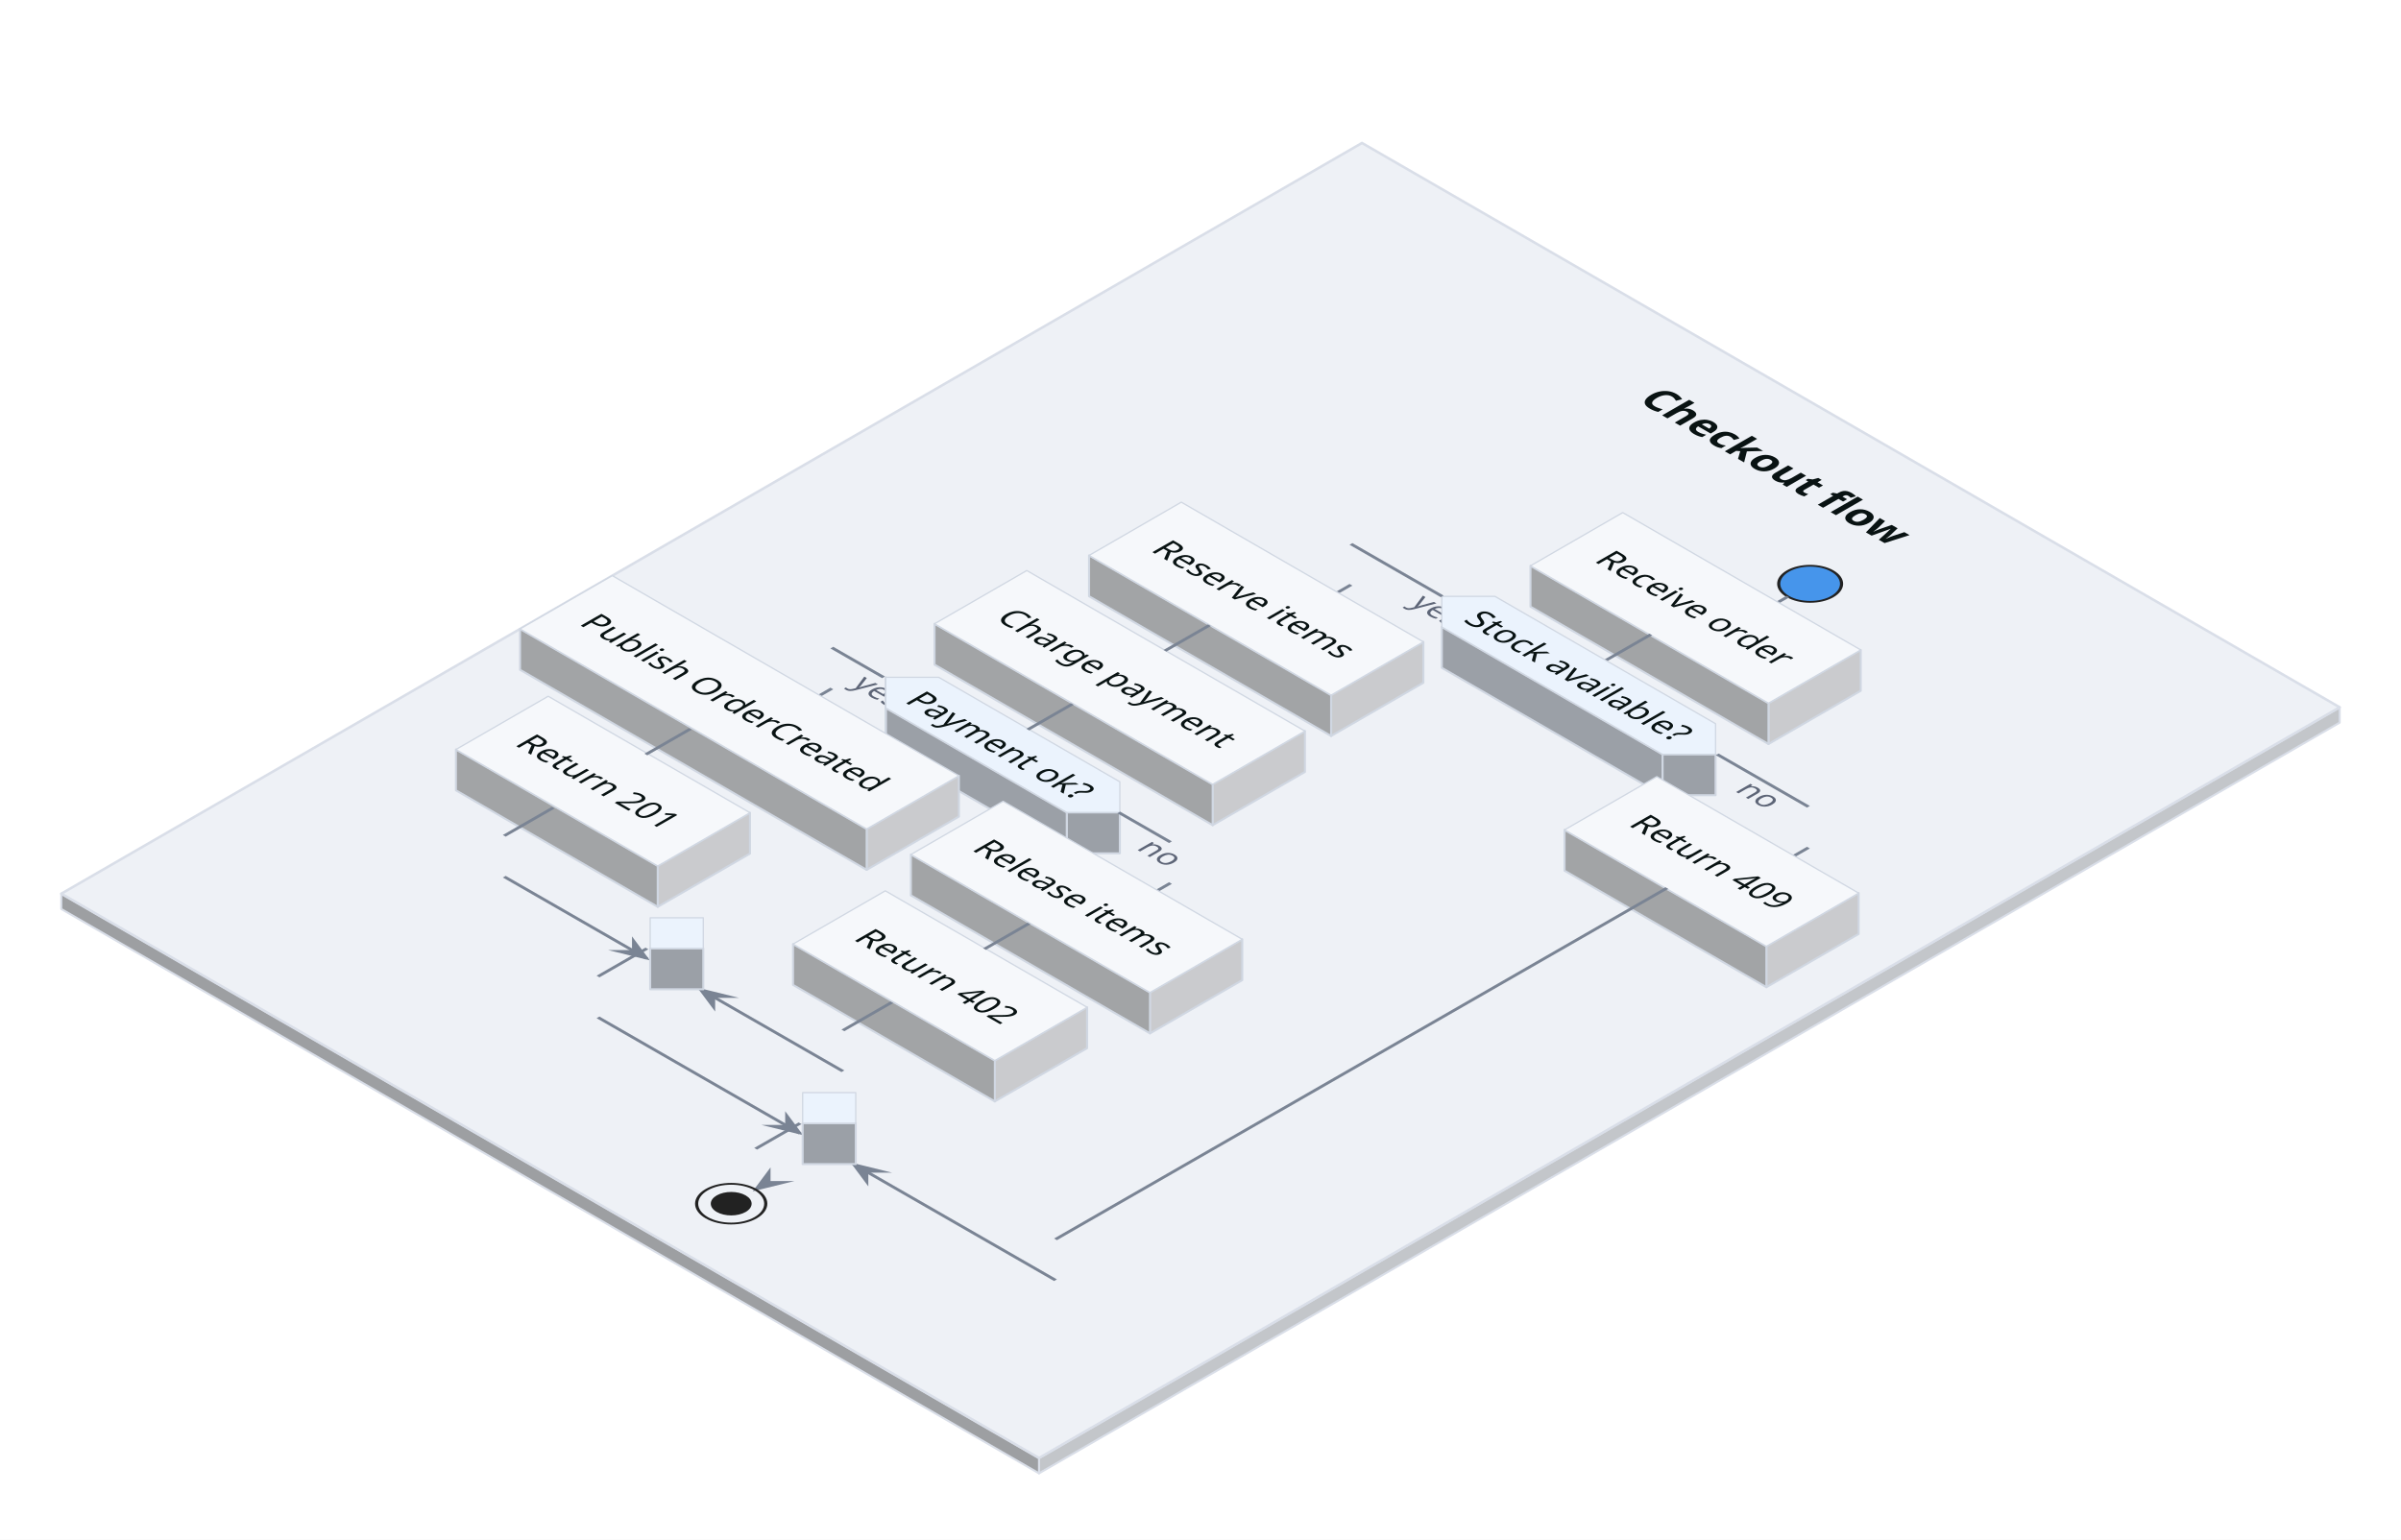
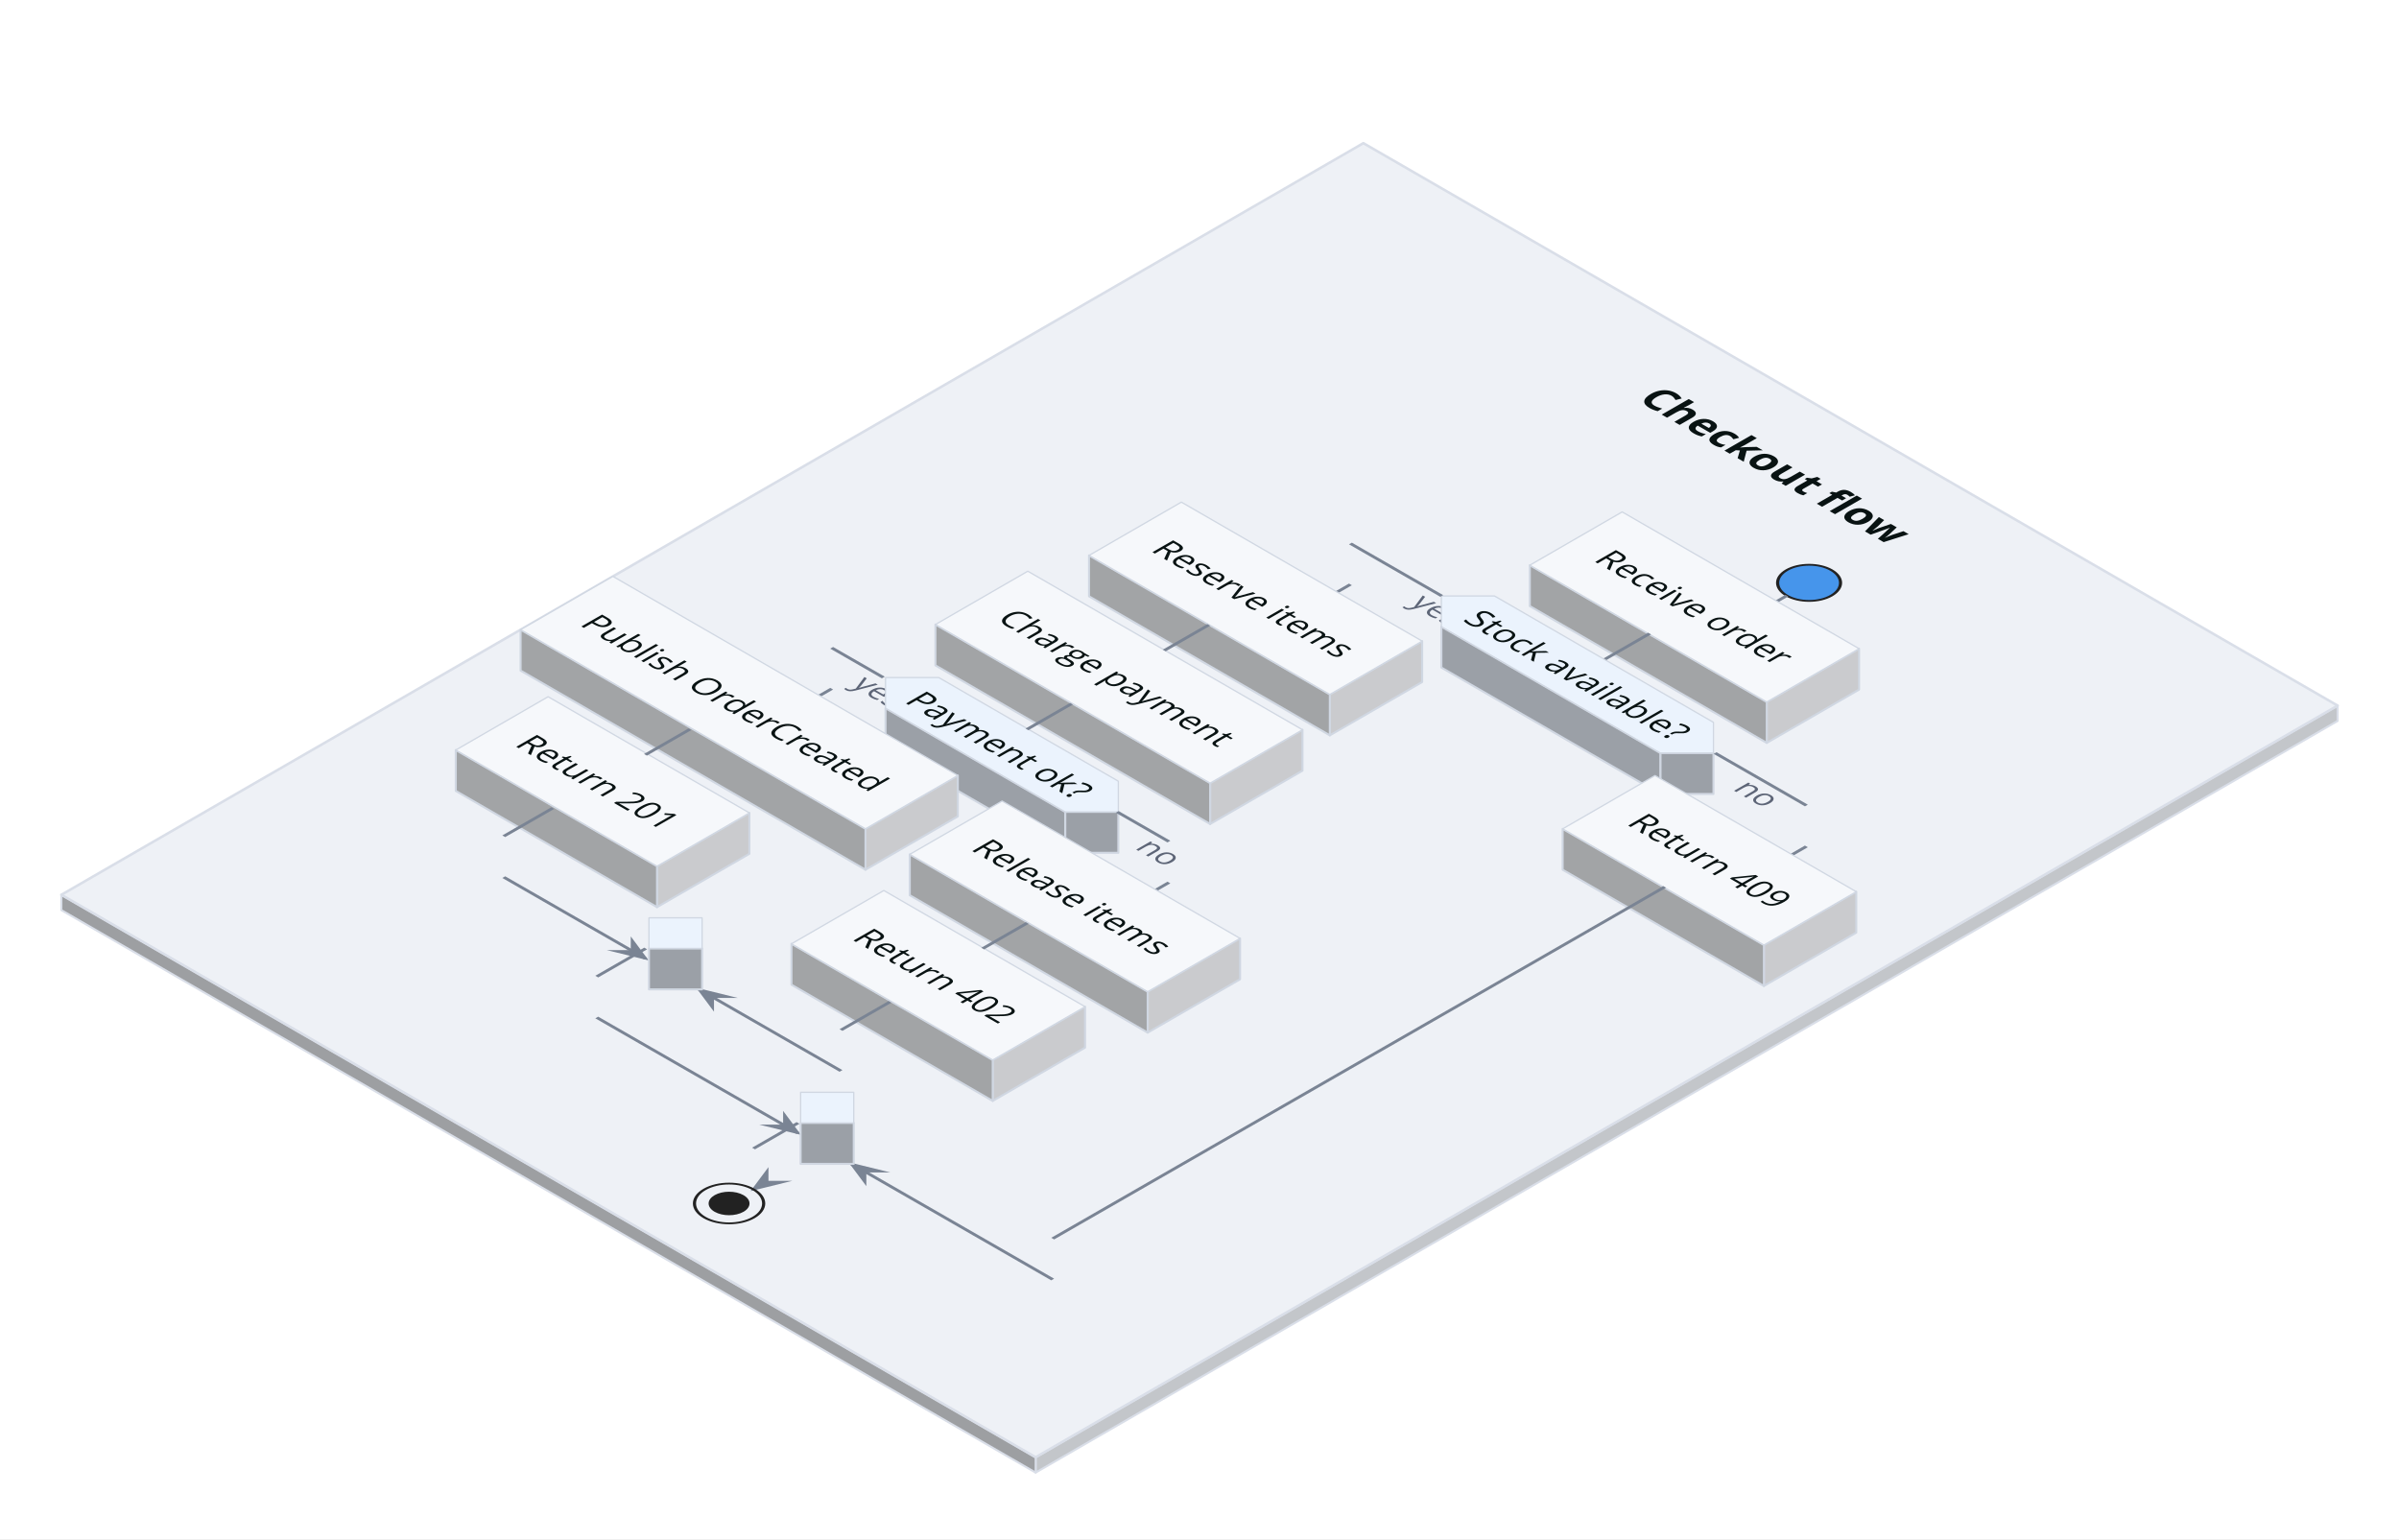
- <svg xmlns="http://www.w3.org/2000/svg" viewBox="-533.22 -56 940.01 603" width="940.01" height="603">
-   <rect x="-533.22" y="-56" width="940.01" height="603" fill="#ffffff" />
+ <svg xmlns="http://www.w3.org/2000/svg" viewBox="-533.22 -56 938.27 602" width="938.27" height="602">
+   <rect x="-533.22" y="-56" width="938.27" height="602" fill="#ffffff" />
  <g transform="translate(0,6)">
-     <polygon points="382.78,221 -126.44,515 -126.44,509 382.78,215" fill="#c3c6ca" stroke="#d9dee8" stroke-width="0.8" stroke-linejoin="round" />
-     <polygon points="-126.44,515 -509.22,294 -509.22,288 -126.44,509" fill="#9d9fa2" stroke="#d9dee8" stroke-width="0.8" stroke-linejoin="round" />
-     <polygon points="0,-6 382.78,215 -126.44,509 -509.22,288" fill="#eef1f6" stroke="#d9dee8" stroke-width="1" stroke-linejoin="round" />
+     <polygon points="381.05,220 -128.17,514 -128.17,508 381.05,214" fill="#c3c6ca" stroke="#d9dee8" stroke-width="0.8" stroke-linejoin="round" />
+     <polygon points="-128.17,514 -509.22,294 -509.22,288 -128.17,508" fill="#9d9fa2" stroke="#d9dee8" stroke-width="0.8" stroke-linejoin="round" />
+     <polygon points="0,-6 381.05,214 -128.17,508 -509.22,288" fill="#eef1f6" stroke="#d9dee8" stroke-width="1" stroke-linejoin="round" />
  </g>
  <defs />
  <g transform="translate(0,-0) matrix(0.87 0.5 -0.87 0.5 0 0)">
-     <ellipse cx="273.474" cy="71.792" rx="10" ry="10" fill="#4695EB" style="stroke:#222;stroke-width:1;" />
-   </g>
-   <g transform="translate(0,-0) matrix(0.87 0.5 -0.87 0.5 0 0)">
-     <ellipse cx="273.474" cy="557.322" rx="6" ry="6" fill="#222" style="stroke:#222;stroke-width:1;" />
-   </g>
-   <g transform="translate(0,-0) matrix(0.87 0.5 -0.87 0.5 0 0)">
-     <polygon points="269.474,91.792,273.474,101.792,277.474,91.792,273.474,95.792" fill="#7A8494" style="stroke:#7A8494;stroke-width:1;stroke-linejoin:miter;stroke-miterlimit:10;" />
-   </g>
-   <g transform="translate(0,-0) matrix(0.87 0.5 -0.87 0.5 0 0)">
-     <polygon points="166.543,249.204,170.543,259.204,174.543,249.204,170.543,253.204" fill="#7A8494" style="stroke:#7A8494;stroke-width:1;stroke-linejoin:miter;stroke-miterlimit:10;" />
-   </g>
-   <g transform="translate(0,-0) matrix(0.87 0.5 -0.87 0.5 0 0)">
-     <polygon points="90.346,406.616,94.346,416.616,98.346,406.616,94.346,410.616" fill="#7A8494" style="stroke:#7A8494;stroke-width:1;stroke-linejoin:miter;stroke-miterlimit:10;" />
-   </g>
-   <g transform="translate(0,-0) matrix(0.87 0.5 -0.87 0.5 0 0)">
-     <polygon points="242.74,406.616,246.74,416.616,250.74,406.616,246.74,410.616" fill="#7A8494" style="stroke:#7A8494;stroke-width:1;stroke-linejoin:miter;stroke-miterlimit:10;" />
-   </g>
-   <g transform="translate(0,-0) matrix(0.87 0.5 -0.87 0.5 0 0)">
-     <polygon points="90.346,344.91,94.346,354.91,98.346,344.91,94.346,348.91" fill="#7A8494" style="stroke:#7A8494;stroke-width:1;stroke-linejoin:miter;stroke-miterlimit:10;" />
-   </g>
-   <g transform="translate(0,-0) matrix(0.87 0.5 -0.87 0.5 0 0)">
-     <polygon points="242.74,344.91,246.74,354.91,250.74,344.91,246.74,348.91" fill="#7A8494" style="stroke:#7A8494;stroke-width:1;stroke-linejoin:miter;stroke-miterlimit:10;" />
-   </g>
-   <g transform="translate(0,-0) matrix(0.87 0.5 -0.87 0.5 0 0)">
-     <polygon points="148.543,476.322,158.543,480.322,148.543,484.322,152.543,480.322" fill="#7A8494" style="stroke:#7A8494;stroke-width:1;stroke-linejoin:miter;stroke-miterlimit:10;" />
-   </g>
-   <g transform="translate(0,-0) matrix(0.87 0.5 -0.87 0.5 0 0)">
-     <polygon points="192.543,476.322,182.543,480.322,192.543,484.322,188.543,480.322" fill="#7A8494" style="stroke:#7A8494;stroke-width:1;stroke-linejoin:miter;stroke-miterlimit:10;" />
-   </g>
-   <g transform="translate(0,-0) matrix(0.87 0.5 -0.87 0.5 0 0)">
-     <polygon points="166.543,310.91,170.543,320.91,174.543,310.91,170.543,314.91" fill="#7A8494" style="stroke:#7A8494;stroke-width:1;stroke-linejoin:miter;stroke-miterlimit:10;" />
-   </g>
-   <g transform="translate(0,-0) matrix(0.87 0.5 -0.87 0.5 0 0)">
-     <polygon points="166.543,187.498,170.543,197.498,174.543,187.498,170.543,191.498" fill="#7A8494" style="stroke:#7A8494;stroke-width:1;stroke-linejoin:miter;stroke-miterlimit:10;" />
-   </g>
-   <g transform="translate(0,-0) matrix(0.87 0.5 -0.87 0.5 0 0)">
-     <polygon points="372.406,187.498,376.406,197.498,380.406,187.498,376.406,191.498" fill="#7A8494" style="stroke:#7A8494;stroke-width:1;stroke-linejoin:miter;stroke-miterlimit:10;" />
-   </g>
-   <g transform="translate(0,-0) matrix(0.87 0.5 -0.87 0.5 0 0)">
-     <polygon points="251.474,510.322,261.474,514.322,251.474,518.322,255.474,514.322" fill="#7A8494" style="stroke:#7A8494;stroke-width:1;stroke-linejoin:miter;stroke-miterlimit:10;" />
-   </g>
-   <g transform="translate(0,-0) matrix(0.87 0.5 -0.87 0.5 0 0)">
-     <polygon points="295.474,510.322,285.474,514.322,295.474,518.322,291.474,514.322" fill="#7A8494" style="stroke:#7A8494;stroke-width:1;stroke-linejoin:miter;stroke-miterlimit:10;" />
-   </g>
-   <g transform="translate(0,-0) matrix(0.87 0.5 -0.87 0.5 0 0)">
-     <polygon points="269.474,153.498,273.474,163.498,277.474,153.498,273.474,157.498" fill="#7A8494" style="stroke:#7A8494;stroke-width:1;stroke-linejoin:miter;stroke-miterlimit:10;" />
-   </g>
-   <g transform="translate(0,-0) matrix(0.87 0.5 -0.87 0.5 0 0)">
-     <polygon points="269.474,536.322,273.474,546.322,277.474,536.322,273.474,540.322" fill="#7A8494" style="stroke:#7A8494;stroke-width:1;stroke-linejoin:miter;stroke-miterlimit:10;" />
-   </g>
-   <g transform="translate(0,-0) matrix(0.87 0.5 -0.87 0.5 0 0)">
-     <text x="162.764" y="39.104" fill="#091313" font-size="16" textLength="114.496" font-weight="700" font-family="'Noto Sans'">Checkout flow</text>
-   </g>
-   <g transform="translate(0,-0) matrix(0.87 0.5 -0.87 0.5 0 0)">
-     <line x1="170.543" y1="175.498" x2="170.543" y2="197.498" style="stroke:#7A8494;stroke-width:1.3;" />
-   </g>
-   <g transform="translate(0,-0) matrix(0.87 0.5 -0.87 0.5 0 0)">
-     <line x1="273.474" y1="81.792" x2="273.474" y2="101.792" style="stroke:#7A8494;stroke-width:1.3;" />
-   </g>
-   <g transform="translate(0,-0) matrix(0.87 0.5 -0.87 0.5 0 0)">
-     <text x="190.953" y="169.982" fill="#5D6577" font-size="12" textLength="18.636" font-family="'Noto Sans'">yes</text>
-   </g>
-   <g transform="translate(0,-0) matrix(0.87 0.5 -0.87 0.5 0 0)">
-     <text x="96.991" y="327.394" fill="#5D6577" font-size="12" textLength="18.636" font-family="'Noto Sans'">yes</text>
-   </g>
-   <g transform="translate(0,-0) matrix(0.87 0.5 -0.87 0.5 0 0)">
-     <line x1="94.346" y1="332.91" x2="94.346" y2="354.91" style="stroke:#7A8494;stroke-width:1.3;" />
-   </g>
-   <g transform="translate(0,-0) matrix(0.87 0.5 -0.87 0.5 0 0)">
-     <text x="337.36" y="169.982" fill="#5D6577" font-size="12" textLength="14.676" font-family="'Noto Sans'">no</text>
-   </g>
-   <g transform="translate(0,-0) matrix(0.87 0.5 -0.87 0.5 0 0)">
-     <text x="225.458" y="327.394" fill="#5D6577" font-size="12" textLength="14.676" font-family="'Noto Sans'">no</text>
-   </g>
-   <g transform="translate(0,-0) matrix(0.87 0.5 -0.87 0.5 0 0)">
-     <line x1="376.406" y1="175.498" x2="376.406" y2="197.498" style="stroke:#7A8494;stroke-width:1.3;" />
-   </g>
-   <g transform="translate(0,-0) matrix(0.87 0.5 -0.87 0.5 0 0)">
-     <line x1="94.346" y1="480.322" x2="158.543" y2="480.322" style="stroke:#7A8494;stroke-width:1.3;" />
-   </g>
-   <g transform="translate(0,-0) matrix(0.87 0.5 -0.87 0.5 0 0)">
-     <line x1="246.74" y1="332.91" x2="246.74" y2="354.91" style="stroke:#7A8494;stroke-width:1.3;" />
-   </g>
-   <g transform="translate(0,-0) matrix(0.87 0.5 -0.87 0.5 0 0)">
-     <line x1="170.543" y1="514.322" x2="261.474" y2="514.322" style="stroke:#7A8494;stroke-width:1.3;" />
-   </g>
-   <g transform="translate(0,-0) matrix(0.87 0.5 -0.87 0.5 0 0)">
-     <line x1="246.74" y1="480.322" x2="182.543" y2="480.322" style="stroke:#7A8494;stroke-width:1.3;" />
-   </g>
-   <g transform="translate(0,-0) matrix(0.87 0.5 -0.87 0.5 0 0)">
-     <ellipse cx="273.474" cy="557.322" rx="11" ry="11" fill="none" style="stroke:#222;stroke-width:1;" />
-   </g>
-   <g transform="translate(0,-0) matrix(0.87 0.5 -0.87 0.5 0 0)">
-     <line x1="376.406" y1="514.322" x2="285.474" y2="514.322" style="stroke:#7A8494;stroke-width:1.3;" />
-   </g>
-   <g transform="translate(0,0)">
-     <polygon points="24.04,211.38 -12.08,232.23 -12.08,216.23 24.04,195.38" fill="#cacbce" stroke="#D0D7E2" stroke-width="0.8" stroke-linejoin="round" />
-     <polygon points="-12.08,232.23 -106.84,177.52 -106.84,161.52 -12.08,216.23" fill="#a2a4a6" stroke="#D0D7E2" stroke-width="0.8" stroke-linejoin="round" />
-     <polygon points="-70.73,140.66 24.04,195.38 -12.08,216.23 -106.84,161.52" fill="#F6F8FB" stroke="#D0D7E2" stroke-width="0.5" stroke-linejoin="round" />
-   </g>
-   <g transform="translate(0,0)">
-     <polygon points="195.27,214.53 159.15,235.38 159.15,219.38 195.27,198.53" fill="#cacbce" stroke="#D0D7E2" stroke-width="0.8" stroke-linejoin="round" />
-     <polygon points="159.15,235.38 65.97,181.59 65.97,165.59 159.15,219.38" fill="#a2a4a6" stroke="#D0D7E2" stroke-width="0.8" stroke-linejoin="round" />
-     <polygon points="102.09,144.74 195.27,198.53 159.15,219.38 65.97,165.59" fill="#F6F8FB" stroke="#D0D7E2" stroke-width="0.5" stroke-linejoin="round" />
-   </g>
-   <g transform="translate(0,0)">
-     <polygon points="138.44,255.43 117.66,255.43 117.66,239.43 138.44,239.43" fill="#9ba0a7" stroke="#D0D7E2" stroke-width="0.8" stroke-linejoin="round" />
-     <polygon points="117.66,255.43 31.26,205.54 31.26,189.54 117.66,239.43" fill="#9ba0a7" stroke="#D0D7E2" stroke-width="0.8" stroke-linejoin="round" />
-     <polygon points="52.04,177.54 138.44,227.43 138.44,239.43 117.66,239.43 31.26,189.54 31.26,177.54 52.04,177.54" fill="#EBF3FD" stroke="#D0D7E2" stroke-width="0.5" stroke-linejoin="round" />
-   </g>
-   <g transform="translate(0,0)">
-     <polygon points="-22.33,246.31 -58.45,267.16 -58.45,251.16 -22.33,230.31" fill="#cacbce" stroke="#D0D7E2" stroke-width="0.8" stroke-linejoin="round" />
-     <polygon points="-58.45,267.16 -167.35,204.29 -167.35,188.29 -58.45,251.16" fill="#a2a4a6" stroke="#D0D7E2" stroke-width="0.8" stroke-linejoin="round" />
-     <polygon points="-131.23,167.44 -22.33,230.31 -58.45,251.16 -167.35,188.29" fill="#F6F8FB" stroke="#D0D7E2" stroke-width="0.5" stroke-linejoin="round" />
-   </g>
-   <g transform="translate(0,0)">
-     <polygon points="-94.79,278.18 -115.57,278.18 -115.57,262.18 -94.79,262.18" fill="#9ba0a7" stroke="#D0D7E2" stroke-width="0.8" stroke-linejoin="round" />
-     <polygon points="-115.57,278.18 -186.44,237.27 -186.44,221.27 -115.57,262.18" fill="#9ba0a7" stroke="#D0D7E2" stroke-width="0.8" stroke-linejoin="round" />
-     <polygon points="-186.44,237.27 -186.44,225.27 -186.44,209.27 -186.44,221.27" fill="#9ba0a7" stroke="#D0D7E2" stroke-width="0.8" stroke-linejoin="round" />
-     <polygon points="-165.66,209.27 -94.79,250.18 -94.79,262.18 -115.57,262.18 -186.44,221.27 -186.44,209.27 -165.66,209.27" fill="#EBF3FD" stroke="#D0D7E2" stroke-width="0.5" stroke-linejoin="round" />
-   </g>
-   <g transform="translate(0,0)">
-     <polygon points="-157.81,263.8 -193.92,284.65 -193.92,268.65 -157.81,247.8" fill="#cacbce" stroke="#D0D7E2" stroke-width="0.8" stroke-linejoin="round" />
-     <polygon points="-193.92,284.65 -329.62,206.31 -329.62,190.31 -193.92,268.65" fill="#a2a4a6" stroke="#D0D7E2" stroke-width="0.8" stroke-linejoin="round" />
-     <polygon points="-293.5,169.45 -157.81,247.8 -193.92,268.65 -329.62,190.31" fill="#F6F8FB" stroke="#D0D7E2" stroke-width="0.5" stroke-linejoin="round" />
-   </g>
-   <g transform="translate(0,0)">
-     <polygon points="-239.59,278.29 -275.71,299.14 -275.71,283.14 -239.59,262.29" fill="#cacbce" stroke="#D0D7E2" stroke-width="0.8" stroke-linejoin="round" />
-     <polygon points="-275.71,299.14 -354.72,253.52 -354.72,237.52 -275.71,283.14" fill="#a2a4a6" stroke="#D0D7E2" stroke-width="0.8" stroke-linejoin="round" />
-     <polygon points="-318.6,216.67 -239.59,262.29 -275.71,283.14 -354.72,237.52" fill="#F6F8FB" stroke="#D0D7E2" stroke-width="0.5" stroke-linejoin="round" />
-   </g>
-   <g transform="translate(0,0)">
-     <polygon points="194.45,309.76 158.33,330.61 158.33,314.61 194.45,293.76" fill="#cacbce" stroke="#D0D7E2" stroke-width="0.8" stroke-linejoin="round" />
-     <polygon points="158.33,330.61 79.31,285 79.31,269 158.33,314.61" fill="#a2a4a6" stroke="#D0D7E2" stroke-width="0.8" stroke-linejoin="round" />
-     <polygon points="115.43,248.14 194.45,293.76 158.33,314.61 79.31,269" fill="#F6F8FB" stroke="#D0D7E2" stroke-width="0.5" stroke-linejoin="round" />
-   </g>
-   <g transform="translate(0,0)">
-     <polygon points="-257.88,331.43 -278.67,331.43 -278.67,315.43 -257.88,315.43" fill="#9ba0a7" stroke="#D0D7E2" stroke-width="0.8" stroke-linejoin="round" />
-     <polygon points="-257.88,303.43 -257.88,315.43 -278.67,315.43 -278.67,303.43 -257.88,303.43" fill="#EBF3FD" stroke="#D0D7E2" stroke-width="0.5" stroke-linejoin="round" />
-   </g>
-   <g transform="translate(0,0)">
-     <polygon points="-46.87,327.85 -82.99,348.7 -82.99,332.7 -46.87,311.85" fill="#cacbce" stroke="#D0D7E2" stroke-width="0.8" stroke-linejoin="round" />
-     <polygon points="-82.99,348.7 -176.6,294.65 -176.6,278.65 -82.99,332.7" fill="#a2a4a6" stroke="#D0D7E2" stroke-width="0.8" stroke-linejoin="round" />
-     <polygon points="-140.49,257.8 -46.87,311.85 -82.99,332.7 -176.6,278.65" fill="#F6F8FB" stroke="#D0D7E2" stroke-width="0.5" stroke-linejoin="round" />
-   </g>
-   <g transform="translate(0,0)">
-     <polygon points="-107.61,354.49 -143.73,375.34 -143.73,359.34 -107.61,338.49" fill="#cacbce" stroke="#D0D7E2" stroke-width="0.8" stroke-linejoin="round" />
-     <polygon points="-143.73,375.34 -222.74,329.72 -222.74,313.72 -143.73,359.34" fill="#a2a4a6" stroke="#D0D7E2" stroke-width="0.8" stroke-linejoin="round" />
-     <polygon points="-186.62,292.87 -107.61,338.49 -143.73,359.34 -222.74,313.72" fill="#F6F8FB" stroke="#D0D7E2" stroke-width="0.5" stroke-linejoin="round" />
-   </g>
-   <g transform="translate(0,0)">
-     <polygon points="-198.19,399.9 -218.97,399.9 -218.97,383.9 -198.19,383.9" fill="#9ba0a7" stroke="#D0D7E2" stroke-width="0.8" stroke-linejoin="round" />
-     <polygon points="-198.19,371.9 -198.19,383.9 -218.97,383.9 -218.97,371.9 -198.19,371.9" fill="#EBF3FD" stroke="#D0D7E2" stroke-width="0.5" stroke-linejoin="round" />
-   </g>
-   <g transform="translate(0,-16) matrix(0.87 0.5 -0.87 0.5 0 0)">
-     <text x="127.831" y="223.395" fill="#091313" font-size="13" textLength="85.423" font-family="'Noto Sans'">Reserve items</text>
-   </g>
-   <g transform="translate(0,-16) matrix(0.87 0.5 -0.87 0.5 0 0)">
-     <text x="231.679" y="127.689" fill="#091313" font-size="13" textLength="83.59" font-family="'Noto Sans'">Receive order</text>
-   </g>
-   <g transform="translate(0,-16) matrix(0.87 0.5 -0.87 0.5 0 0)">
-     <line x1="211.589" y1="175.498" x2="170.543" y2="175.498" style="stroke:#7A8494;stroke-width:1.3;" />
-   </g>
-   <g transform="translate(0,-16) matrix(0.87 0.5 -0.87 0.5 0 0)">
-     <text x="119.667" y="285.101" fill="#091313" font-size="13" textLength="101.751" font-family="'Noto Sans'">Charge payment</text>
-   </g>
-   <g transform="translate(0,-16) matrix(0.87 0.5 -0.87 0.5 0 0)">
-     <text x="225.589" y="180.542" fill="#091313" font-size="13" textLength="95.771" font-family="'Noto Sans'">Stock available?</text>
-   </g>
-   <g transform="translate(0,-16) matrix(0.87 0.5 -0.87 0.5 0 0)">
-     <text x="28" y="380.807" fill="#091313" font-size="13" textLength="132.691" font-family="'Noto Sans'">Publish OrderCreated</text>
-   </g>
-   <g transform="translate(0,-16) matrix(0.87 0.5 -0.87 0.5 0 0)">
-     <line x1="170.543" y1="239.204" x2="170.543" y2="259.204" style="stroke:#7A8494;stroke-width:1.3;" />
-   </g>
-   <g transform="translate(0,-16) matrix(0.87 0.5 -0.87 0.5 0 0)">
-     <line x1="273.474" y1="143.498" x2="273.474" y2="163.498" style="stroke:#7A8494;stroke-width:1.3;" />
-   </g>
-   <g transform="translate(0,-16) matrix(0.87 0.5 -0.87 0.5 0 0)">
-     <line x1="117.627" y1="332.91" x2="94.346" y2="332.91" style="stroke:#7A8494;stroke-width:1.3;" />
-   </g>
-   <g transform="translate(0,-16) matrix(0.87 0.5 -0.87 0.5 0 0)">
-     <text x="131.627" y="337.954" fill="#091313" font-size="13" textLength="77.831" font-family="'Noto Sans'">Payment ok?</text>
-   </g>
-   <g transform="translate(0,-16) matrix(0.87 0.5 -0.87 0.5 0 0)">
-     <line x1="170.543" y1="300.91" x2="170.543" y2="320.91" style="stroke:#7A8494;stroke-width:1.3;" />
-   </g>
-   <g transform="translate(0,-16) matrix(0.87 0.5 -0.87 0.5 0 0)">
-     <line x1="94.346" y1="396.616" x2="94.346" y2="416.616" style="stroke:#7A8494;stroke-width:1.3;" />
-   </g>
-   <g transform="translate(0,-16) matrix(0.87 0.5 -0.87 0.5 0 0)">
-     <text x="60.728" y="442.513" fill="#091313" font-size="13" textLength="67.236" font-family="'Noto Sans'">Return 201</text>
-   </g>
-   <g transform="translate(0,-16) matrix(0.87 0.5 -0.87 0.5 0 0)">
-     <line x1="335.36" y1="175.498" x2="376.406" y2="175.498" style="stroke:#7A8494;stroke-width:1.3;" />
-   </g>
-   <g transform="translate(0,-16) matrix(0.87 0.5 -0.87 0.5 0 0)">
-     <line x1="94.346" y1="458.322" x2="94.346" y2="480.322" style="stroke:#7A8494;stroke-width:1.3;" />
-   </g>
-   <g transform="translate(0,-16) matrix(0.87 0.5 -0.87 0.5 0 0)">
-     <line x1="223.458" y1="332.91" x2="246.74" y2="332.91" style="stroke:#7A8494;stroke-width:1.3;" />
-   </g>
-   <g transform="translate(0,-16) matrix(0.87 0.5 -0.87 0.5 0 0)">
-     <text x="342.788" y="223.395" fill="#091313" font-size="13" textLength="67.236" font-family="'Noto Sans'">Return 409</text>
-   </g>
-   <g transform="translate(0,-16) matrix(0.87 0.5 -0.87 0.5 0 0)">
-     <text x="204.691" y="380.807" fill="#091313" font-size="13" textLength="84.097" font-family="'Noto Sans'">Release items</text>
-   </g>
-   <g transform="translate(0,-16) matrix(0.87 0.5 -0.87 0.5 0 0)">
-     <line x1="376.406" y1="239.204" x2="376.406" y2="514.322" style="stroke:#7A8494;stroke-width:1.3;" />
-   </g>
-   <g transform="translate(0,-16) matrix(0.87 0.5 -0.87 0.5 0 0)">
-     <line x1="246.74" y1="396.616" x2="246.74" y2="416.616" style="stroke:#7A8494;stroke-width:1.3;" />
-   </g>
-   <g transform="translate(0,-16) matrix(0.87 0.5 -0.87 0.5 0 0)">
-     <text x="213.122" y="442.513" fill="#091313" font-size="13" textLength="67.236" font-family="'Noto Sans'">Return 402</text>
-   </g>
-   <g transform="translate(0,-16) matrix(0.87 0.5 -0.87 0.5 0 0)">
-     <line x1="170.543" y1="492.322" x2="170.543" y2="514.322" style="stroke:#7A8494;stroke-width:1.3;" />
-   </g>
-   <g transform="translate(0,-16) matrix(0.87 0.5 -0.87 0.5 0 0)">
-     <line x1="246.74" y1="458.322" x2="246.74" y2="480.322" style="stroke:#7A8494;stroke-width:1.3;" />
-   </g>
-   <g transform="translate(0,-16) matrix(0.87 0.5 -0.87 0.5 0 0)">
-     <line x1="273.474" y1="526.322" x2="273.474" y2="546.322" style="stroke:#7A8494;stroke-width:1.3;" />
+     <ellipse cx="272.165" cy="71.789" rx="10" ry="10" fill="#4695EB" style="stroke:#222;stroke-width:1;" />
+   </g>
+   <g transform="translate(0,-0) matrix(0.87 0.5 -0.87 0.5 0 0)">
+     <ellipse cx="272.165" cy="557.307" rx="6" ry="6" fill="#222" style="stroke:#222;stroke-width:1;" />
+   </g>
+   <g transform="translate(0,-0) matrix(0.87 0.5 -0.87 0.5 0 0)">
+     <polygon points="165.68,249.196,169.68,259.196,173.68,249.196,169.68,253.196" fill="#7A8494" style="stroke:#7A8494;stroke-width:1;stroke-linejoin:miter;stroke-miterlimit:10;" />
+   </g>
+   <g transform="translate(0,-0) matrix(0.87 0.5 -0.87 0.5 0 0)">
+     <polygon points="250.165,510.307,260.165,514.307,250.165,518.307,254.165,514.307" fill="#7A8494" style="stroke:#7A8494;stroke-width:1;stroke-linejoin:miter;stroke-miterlimit:10;" />
+   </g>
+   <g transform="translate(0,-0) matrix(0.87 0.5 -0.87 0.5 0 0)">
+     <polygon points="268.165,91.789,272.165,101.789,276.165,91.789,272.165,95.789" fill="#7A8494" style="stroke:#7A8494;stroke-width:1;stroke-linejoin:miter;stroke-miterlimit:10;" />
+   </g>
+   <g transform="translate(0,-0) matrix(0.87 0.5 -0.87 0.5 0 0)">
+     <polygon points="89.879,406.604,93.879,416.604,97.879,406.604,93.879,410.604" fill="#7A8494" style="stroke:#7A8494;stroke-width:1;stroke-linejoin:miter;stroke-miterlimit:10;" />
+   </g>
+   <g transform="translate(0,-0) matrix(0.87 0.5 -0.87 0.5 0 0)">
+     <polygon points="241.481,406.604,245.481,416.604,249.481,406.604,245.481,410.604" fill="#7A8494" style="stroke:#7A8494;stroke-width:1;stroke-linejoin:miter;stroke-miterlimit:10;" />
+   </g>
+   <g transform="translate(0,-0) matrix(0.87 0.5 -0.87 0.5 0 0)">
+     <polygon points="89.879,344.9,93.879,354.9,97.879,344.9,93.879,348.9" fill="#7A8494" style="stroke:#7A8494;stroke-width:1;stroke-linejoin:miter;stroke-miterlimit:10;" />
+   </g>
+   <g transform="translate(0,-0) matrix(0.87 0.5 -0.87 0.5 0 0)">
+     <polygon points="241.481,344.9,245.481,354.9,249.481,344.9,245.481,348.9" fill="#7A8494" style="stroke:#7A8494;stroke-width:1;stroke-linejoin:miter;stroke-miterlimit:10;" />
+   </g>
+   <g transform="translate(0,-0) matrix(0.87 0.5 -0.87 0.5 0 0)">
+     <polygon points="147.68,476.307,157.68,480.307,147.68,484.307,151.68,480.307" fill="#7A8494" style="stroke:#7A8494;stroke-width:1;stroke-linejoin:miter;stroke-miterlimit:10;" />
+   </g>
+   <g transform="translate(0,-0) matrix(0.87 0.5 -0.87 0.5 0 0)">
+     <polygon points="191.68,476.307,181.68,480.307,191.68,484.307,187.68,480.307" fill="#7A8494" style="stroke:#7A8494;stroke-width:1;stroke-linejoin:miter;stroke-miterlimit:10;" />
+   </g>
+   <g transform="translate(0,-0) matrix(0.87 0.5 -0.87 0.5 0 0)">
+     <polygon points="165.68,310.9,169.68,320.9,173.68,310.9,169.68,314.9" fill="#7A8494" style="stroke:#7A8494;stroke-width:1;stroke-linejoin:miter;stroke-miterlimit:10;" />
+   </g>
+   <g transform="translate(0,-0) matrix(0.87 0.5 -0.87 0.5 0 0)">
+     <polygon points="165.68,187.493,169.68,197.493,173.68,187.493,169.68,191.493" fill="#7A8494" style="stroke:#7A8494;stroke-width:1;stroke-linejoin:miter;stroke-miterlimit:10;" />
+   </g>
+   <g transform="translate(0,-0) matrix(0.87 0.5 -0.87 0.5 0 0)">
+     <polygon points="370.65,187.493,374.65,197.493,378.65,187.493,374.65,191.493" fill="#7A8494" style="stroke:#7A8494;stroke-width:1;stroke-linejoin:miter;stroke-miterlimit:10;" />
+   </g>
+   <g transform="translate(0,-0) matrix(0.87 0.5 -0.87 0.5 0 0)">
+     <polygon points="294.165,510.307,284.165,514.307,294.165,518.307,290.165,514.307" fill="#7A8494" style="stroke:#7A8494;stroke-width:1;stroke-linejoin:miter;stroke-miterlimit:10;" />
+   </g>
+   <g transform="translate(0,-0) matrix(0.87 0.5 -0.87 0.5 0 0)">
+     <polygon points="268.165,153.493,272.165,163.493,276.165,153.493,272.165,157.493" fill="#7A8494" style="stroke:#7A8494;stroke-width:1;stroke-linejoin:miter;stroke-miterlimit:10;" />
+   </g>
+   <g transform="translate(0,-0) matrix(0.87 0.5 -0.87 0.5 0 0)">
+     <polygon points="268.165,536.307,272.165,546.307,276.165,536.307,272.165,540.307" fill="#7A8494" style="stroke:#7A8494;stroke-width:1;stroke-linejoin:miter;stroke-miterlimit:10;" />
+   </g>
+   <g transform="translate(0,-0) matrix(0.87 0.5 -0.87 0.5 0 0)">
+     <text x="161.79" y="39.102" fill="#091313" font-size="16" textLength="114.516" font-weight="700" font-family="'Open Sans'">Checkout flow</text>
+   </g>
+   <g transform="translate(0,-0) matrix(0.87 0.5 -0.87 0.5 0 0)">
+     <line x1="169.68" y1="175.493" x2="169.68" y2="197.493" style="stroke:#7A8494;stroke-width:1.3;" />
+   </g>
+   <g transform="translate(0,-0) matrix(0.87 0.5 -0.87 0.5 0 0)">
+     <line x1="272.165" y1="81.789" x2="272.165" y2="101.789" style="stroke:#7A8494;stroke-width:1.3;" />
+   </g>
+   <g transform="translate(0,-0) matrix(0.87 0.5 -0.87 0.5 0 0)">
+     <text x="190.251" y="169.977" fill="#5D6577" font-size="12" textLength="18.469" font-family="'Open Sans'">yes</text>
+   </g>
+   <g transform="translate(0,-0) matrix(0.87 0.5 -0.87 0.5 0 0)">
+     <text x="96.643" y="327.384" fill="#5D6577" font-size="12" textLength="18.469" font-family="'Open Sans'">yes</text>
+   </g>
+   <g transform="translate(0,-0) matrix(0.87 0.5 -0.87 0.5 0 0)">
+     <line x1="93.879" y1="332.9" x2="93.879" y2="354.9" style="stroke:#7A8494;stroke-width:1.3;" />
+   </g>
+   <g transform="translate(0,-0) matrix(0.87 0.5 -0.87 0.5 0 0)">
+     <text x="335.611" y="169.977" fill="#5D6577" font-size="12" textLength="14.578" font-family="'Open Sans'">no</text>
+   </g>
+   <g transform="translate(0,-0) matrix(0.87 0.5 -0.87 0.5 0 0)">
+     <text x="224.249" y="327.384" fill="#5D6577" font-size="12" textLength="14.578" font-family="'Open Sans'">no</text>
+   </g>
+   <g transform="translate(0,-0) matrix(0.87 0.5 -0.87 0.5 0 0)">
+     <line x1="374.65" y1="175.493" x2="374.65" y2="197.493" style="stroke:#7A8494;stroke-width:1.3;" />
+   </g>
+   <g transform="translate(0,-0) matrix(0.87 0.5 -0.87 0.5 0 0)">
+     <line x1="93.879" y1="480.307" x2="157.68" y2="480.307" style="stroke:#7A8494;stroke-width:1.3;" />
+   </g>
+   <g transform="translate(0,-0) matrix(0.87 0.5 -0.87 0.5 0 0)">
+     <line x1="245.481" y1="332.9" x2="245.481" y2="354.9" style="stroke:#7A8494;stroke-width:1.3;" />
+   </g>
+   <g transform="translate(0,-0) matrix(0.87 0.5 -0.87 0.5 0 0)">
+     <line x1="169.68" y1="514.307" x2="260.165" y2="514.307" style="stroke:#7A8494;stroke-width:1.3;" />
+   </g>
+   <g transform="translate(0,-0) matrix(0.87 0.5 -0.87 0.5 0 0)">
+     <line x1="245.481" y1="480.307" x2="181.68" y2="480.307" style="stroke:#7A8494;stroke-width:1.3;" />
+   </g>
+   <g transform="translate(0,-0) matrix(0.87 0.5 -0.87 0.5 0 0)">
+     <ellipse cx="272.165" cy="557.307" rx="11" ry="11" fill="none" style="stroke:#222;stroke-width:1;" />
+   </g>
+   <g transform="translate(0,-0) matrix(0.87 0.5 -0.87 0.5 0 0)">
+     <line x1="374.65" y1="514.307" x2="284.165" y2="514.307" style="stroke:#7A8494;stroke-width:1.3;" />
+   </g>
+   <g transform="translate(0,0)">
+     <polygon points="23,210.77 -13.11,231.63 -13.11,215.63 23,194.77" fill="#cacbce" stroke="#D0D7E2" stroke-width="0.8" stroke-linejoin="round" />
+     <polygon points="-13.11,231.63 -107.29,177.25 -107.29,161.25 -13.11,215.63" fill="#a2a4a6" stroke="#D0D7E2" stroke-width="0.8" stroke-linejoin="round" />
+     <polygon points="-71.18,140.4 23,194.77 -13.11,215.63 -107.29,161.25" fill="#F6F8FB" stroke="#D0D7E2" stroke-width="0.5" stroke-linejoin="round" />
+   </g>
+   <g transform="translate(0,0)">
+     <polygon points="193.88,213.73 157.77,234.58 157.77,218.58 193.88,197.73" fill="#cacbce" stroke="#D0D7E2" stroke-width="0.8" stroke-linejoin="round" />
+     <polygon points="157.77,234.58 65.1,181.08 65.1,165.08 157.77,218.58" fill="#a2a4a6" stroke="#D0D7E2" stroke-width="0.8" stroke-linejoin="round" />
+     <polygon points="101.22,144.23 193.88,197.73 157.77,218.58 65.1,165.08" fill="#F6F8FB" stroke="#D0D7E2" stroke-width="0.5" stroke-linejoin="round" />
+   </g>
+   <g transform="translate(0,0)">
+     <polygon points="136.93,254.55 116.15,254.55 116.15,238.55 136.93,238.55" fill="#9ba0a7" stroke="#D0D7E2" stroke-width="0.8" stroke-linejoin="round" />
+     <polygon points="116.15,254.55 30.51,205.11 30.51,189.11 116.15,238.55" fill="#9ba0a7" stroke="#D0D7E2" stroke-width="0.8" stroke-linejoin="round" />
+     <polygon points="51.29,177.11 136.93,226.55 136.93,238.55 116.15,238.55 30.51,189.11 30.51,177.11 51.29,177.11" fill="#EBF3FD" stroke="#D0D7E2" stroke-width="0.5" stroke-linejoin="round" />
+   </g>
+   <g transform="translate(0,0)">
+     <polygon points="-23.8,245.45 -59.92,266.31 -59.92,250.31 -23.8,229.45" fill="#cacbce" stroke="#D0D7E2" stroke-width="0.8" stroke-linejoin="round" />
+     <polygon points="-59.92,266.31 -167.36,204.27 -167.36,188.27 -59.92,250.31" fill="#a2a4a6" stroke="#D0D7E2" stroke-width="0.8" stroke-linejoin="round" />
+     <polygon points="-131.24,167.42 -23.8,229.45 -59.92,250.31 -167.36,188.27" fill="#F6F8FB" stroke="#D0D7E2" stroke-width="0.5" stroke-linejoin="round" />
+   </g>
+   <g transform="translate(0,0)">
+     <polygon points="-95.83,277.57 -116.61,277.57 -116.61,261.57 -95.83,261.57" fill="#9ba0a7" stroke="#D0D7E2" stroke-width="0.8" stroke-linejoin="round" />
+     <polygon points="-116.61,277.57 -186.88,237.01 -186.88,221.01 -116.61,261.57" fill="#9ba0a7" stroke="#D0D7E2" stroke-width="0.8" stroke-linejoin="round" />
+     <polygon points="-166.09,209.01 -95.83,249.57 -95.83,261.57 -116.61,261.57 -186.88,221.01 -186.88,209.01 -166.09,209.01" fill="#EBF3FD" stroke="#D0D7E2" stroke-width="0.5" stroke-linejoin="round" />
+   </g>
+   <g transform="translate(0,0)">
+     <polygon points="-158.61,263.33 -194.72,284.18 -194.72,268.18 -158.61,247.33" fill="#cacbce" stroke="#D0D7E2" stroke-width="0.8" stroke-linejoin="round" />
+     <polygon points="-194.72,284.18 -329.61,206.3 -329.61,190.3 -194.72,268.18" fill="#a2a4a6" stroke="#D0D7E2" stroke-width="0.8" stroke-linejoin="round" />
+     <polygon points="-293.5,169.45 -158.61,247.33 -194.72,268.18 -329.61,190.3" fill="#F6F8FB" stroke="#D0D7E2" stroke-width="0.5" stroke-linejoin="round" />
+   </g>
+   <g transform="translate(0,0)">
+     <polygon points="-240.13,277.96 -276.25,298.82 -276.25,282.82 -240.13,261.96" fill="#cacbce" stroke="#D0D7E2" stroke-width="0.8" stroke-linejoin="round" />
+     <polygon points="-276.25,298.82 -354.96,253.37 -354.96,237.37 -276.25,282.82" fill="#a2a4a6" stroke="#D0D7E2" stroke-width="0.8" stroke-linejoin="round" />
+     <polygon points="-318.85,216.52 -240.13,261.96 -276.25,282.82 -354.96,237.37" fill="#F6F8FB" stroke="#D0D7E2" stroke-width="0.5" stroke-linejoin="round" />
+   </g>
+   <g transform="translate(0,0)">
+     <polygon points="192.78,308.79 156.66,329.65 156.66,313.65 192.78,292.79" fill="#cacbce" stroke="#D0D7E2" stroke-width="0.8" stroke-linejoin="round" />
+     <polygon points="156.66,329.65 77.95,284.2 77.95,268.2 156.66,313.65" fill="#a2a4a6" stroke="#D0D7E2" stroke-width="0.8" stroke-linejoin="round" />
+     <polygon points="114.07,247.35 192.78,292.79 156.66,313.65 77.95,268.2" fill="#F6F8FB" stroke="#D0D7E2" stroke-width="0.5" stroke-linejoin="round" />
+   </g>
+   <g transform="translate(0,0)">
+     <polygon points="-258.62,330.99 -279.4,330.99 -279.4,314.99 -258.62,314.99" fill="#9ba0a7" stroke="#D0D7E2" stroke-width="0.8" stroke-linejoin="round" />
+     <polygon points="-258.62,302.99 -258.62,314.99 -279.4,314.99 -279.4,302.99 -258.62,302.99" fill="#EBF3FD" stroke="#D0D7E2" stroke-width="0.5" stroke-linejoin="round" />
+   </g>
+   <g transform="translate(0,0)">
+     <polygon points="-48.23,327.05 -84.35,347.9 -84.35,331.9 -48.23,311.05" fill="#cacbce" stroke="#D0D7E2" stroke-width="0.8" stroke-linejoin="round" />
+     <polygon points="-84.35,347.9 -177.4,294.18 -177.4,278.18 -84.35,331.9" fill="#a2a4a6" stroke="#D0D7E2" stroke-width="0.8" stroke-linejoin="round" />
+     <polygon points="-141.29,257.33 -48.23,311.05 -84.35,331.9 -177.4,278.18" fill="#F6F8FB" stroke="#D0D7E2" stroke-width="0.5" stroke-linejoin="round" />
+   </g>
+   <g transform="translate(0,0)">
+     <polygon points="-108.84,353.77 -144.96,374.62 -144.96,358.62 -108.84,337.77" fill="#cacbce" stroke="#D0D7E2" stroke-width="0.8" stroke-linejoin="round" />
+     <polygon points="-144.96,374.62 -223.67,329.17 -223.67,313.17 -144.96,358.62" fill="#a2a4a6" stroke="#D0D7E2" stroke-width="0.8" stroke-linejoin="round" />
+     <polygon points="-187.55,292.32 -108.84,337.77 -144.96,358.62 -223.67,313.17" fill="#F6F8FB" stroke="#D0D7E2" stroke-width="0.5" stroke-linejoin="round" />
+   </g>
+   <g transform="translate(0,0)">
+     <polygon points="-199.31,399.24 -220.09,399.24 -220.09,383.24 -199.31,383.24" fill="#9ba0a7" stroke="#D0D7E2" stroke-width="0.8" stroke-linejoin="round" />
+     <polygon points="-199.31,371.24 -199.31,383.24 -220.09,383.24 -220.09,371.24 -199.31,371.24" fill="#EBF3FD" stroke="#D0D7E2" stroke-width="0.5" stroke-linejoin="round" />
+   </g>
+   <g transform="translate(0,-16) matrix(0.87 0.5 -0.87 0.5 0 0)">
+     <text x="127.307" y="223.388" fill="#091313" font-size="13" textLength="84.748" font-family="'Open Sans'">Reserve items</text>
+   </g>
+   <g transform="translate(0,-16) matrix(0.87 0.5 -0.87 0.5 0 0)">
+     <text x="230.664" y="127.684" fill="#091313" font-size="13" textLength="83.002" font-family="'Open Sans'">Receive order</text>
+   </g>
+   <g transform="translate(0,-16) matrix(0.87 0.5 -0.87 0.5 0 0)">
+     <line x1="210.72" y1="175.493" x2="169.68" y2="175.493" style="stroke:#7A8494;stroke-width:1.3;" />
+   </g>
+   <g transform="translate(0,-16) matrix(0.87 0.5 -0.87 0.5 0 0)">
+     <text x="119.648" y="285.091" fill="#091313" font-size="13" textLength="100.064" font-family="'Open Sans'">Charge payment</text>
+   </g>
+   <g transform="translate(0,-16) matrix(0.87 0.5 -0.87 0.5 0 0)">
+     <text x="224.72" y="180.536" fill="#091313" font-size="13" textLength="94.891" font-family="'Open Sans'">Stock available?</text>
+   </g>
+   <g transform="translate(0,-16) matrix(0.87 0.5 -0.87 0.5 0 0)">
+     <text x="28" y="380.795" fill="#091313" font-size="13" textLength="131.758" font-family="'Open Sans'">Publish OrderCreated</text>
+   </g>
+   <g transform="translate(0,-16) matrix(0.87 0.5 -0.87 0.5 0 0)">
+     <line x1="169.68" y1="239.196" x2="169.68" y2="259.196" style="stroke:#7A8494;stroke-width:1.3;" />
+   </g>
+   <g transform="translate(0,-16) matrix(0.87 0.5 -0.87 0.5 0 0)">
+     <line x1="272.165" y1="143.493" x2="272.165" y2="163.493" style="stroke:#7A8494;stroke-width:1.3;" />
+   </g>
+   <g transform="translate(0,-16) matrix(0.87 0.5 -0.87 0.5 0 0)">
+     <line x1="117.112" y1="332.9" x2="93.879" y2="332.9" style="stroke:#7A8494;stroke-width:1.3;" />
+   </g>
+   <g transform="translate(0,-16) matrix(0.87 0.5 -0.87 0.5 0 0)">
+     <text x="131.112" y="337.943" fill="#091313" font-size="13" textLength="77.137" font-family="'Open Sans'">Payment ok?</text>
+   </g>
+   <g transform="translate(0,-16) matrix(0.87 0.5 -0.87 0.5 0 0)">
+     <line x1="169.68" y1="300.9" x2="169.68" y2="320.9" style="stroke:#7A8494;stroke-width:1.3;" />
+   </g>
+   <g transform="translate(0,-16) matrix(0.87 0.5 -0.87 0.5 0 0)">
+     <line x1="93.879" y1="396.604" x2="93.879" y2="416.604" style="stroke:#7A8494;stroke-width:1.3;" />
+   </g>
+   <g transform="translate(0,-16) matrix(0.87 0.5 -0.87 0.5 0 0)">
+     <text x="60.433" y="442.499" fill="#091313" font-size="13" textLength="66.892" font-family="'Open Sans'">Return 201</text>
+   </g>
+   <g transform="translate(0,-16) matrix(0.87 0.5 -0.87 0.5 0 0)">
+     <line x1="333.611" y1="175.493" x2="374.65" y2="175.493" style="stroke:#7A8494;stroke-width:1.3;" />
+   </g>
+   <g transform="translate(0,-16) matrix(0.87 0.5 -0.87 0.5 0 0)">
+     <line x1="93.879" y1="458.307" x2="93.879" y2="480.307" style="stroke:#7A8494;stroke-width:1.3;" />
+   </g>
+   <g transform="translate(0,-16) matrix(0.87 0.5 -0.87 0.5 0 0)">
+     <line x1="222.249" y1="332.9" x2="245.481" y2="332.9" style="stroke:#7A8494;stroke-width:1.3;" />
+   </g>
+   <g transform="translate(0,-16) matrix(0.87 0.5 -0.87 0.5 0 0)">
+     <text x="341.205" y="223.388" fill="#091313" font-size="13" textLength="66.892" font-family="'Open Sans'">Return 409</text>
+   </g>
+   <g transform="translate(0,-16) matrix(0.87 0.5 -0.87 0.5 0 0)">
+     <text x="203.758" y="380.795" fill="#091313" font-size="13" textLength="83.446" font-family="'Open Sans'">Release items</text>
+   </g>
+   <g transform="translate(0,-16) matrix(0.87 0.5 -0.87 0.5 0 0)">
+     <line x1="374.65" y1="239.196" x2="374.65" y2="514.307" style="stroke:#7A8494;stroke-width:1.3;" />
+   </g>
+   <g transform="translate(0,-16) matrix(0.87 0.5 -0.87 0.5 0 0)">
+     <line x1="245.481" y1="396.604" x2="245.481" y2="416.604" style="stroke:#7A8494;stroke-width:1.3;" />
+   </g>
+   <g transform="translate(0,-16) matrix(0.87 0.5 -0.87 0.5 0 0)">
+     <text x="212.036" y="442.499" fill="#091313" font-size="13" textLength="66.892" font-family="'Open Sans'">Return 402</text>
+   </g>
+   <g transform="translate(0,-16) matrix(0.87 0.5 -0.87 0.5 0 0)">
+     <line x1="169.68" y1="492.307" x2="169.68" y2="514.307" style="stroke:#7A8494;stroke-width:1.3;" />
+   </g>
+   <g transform="translate(0,-16) matrix(0.87 0.5 -0.87 0.5 0 0)">
+     <line x1="245.481" y1="458.307" x2="245.481" y2="480.307" style="stroke:#7A8494;stroke-width:1.3;" />
+   </g>
+   <g transform="translate(0,-16) matrix(0.87 0.5 -0.87 0.5 0 0)">
+     <line x1="272.165" y1="526.307" x2="272.165" y2="546.307" style="stroke:#7A8494;stroke-width:1.3;" />
  </g>
</svg>
